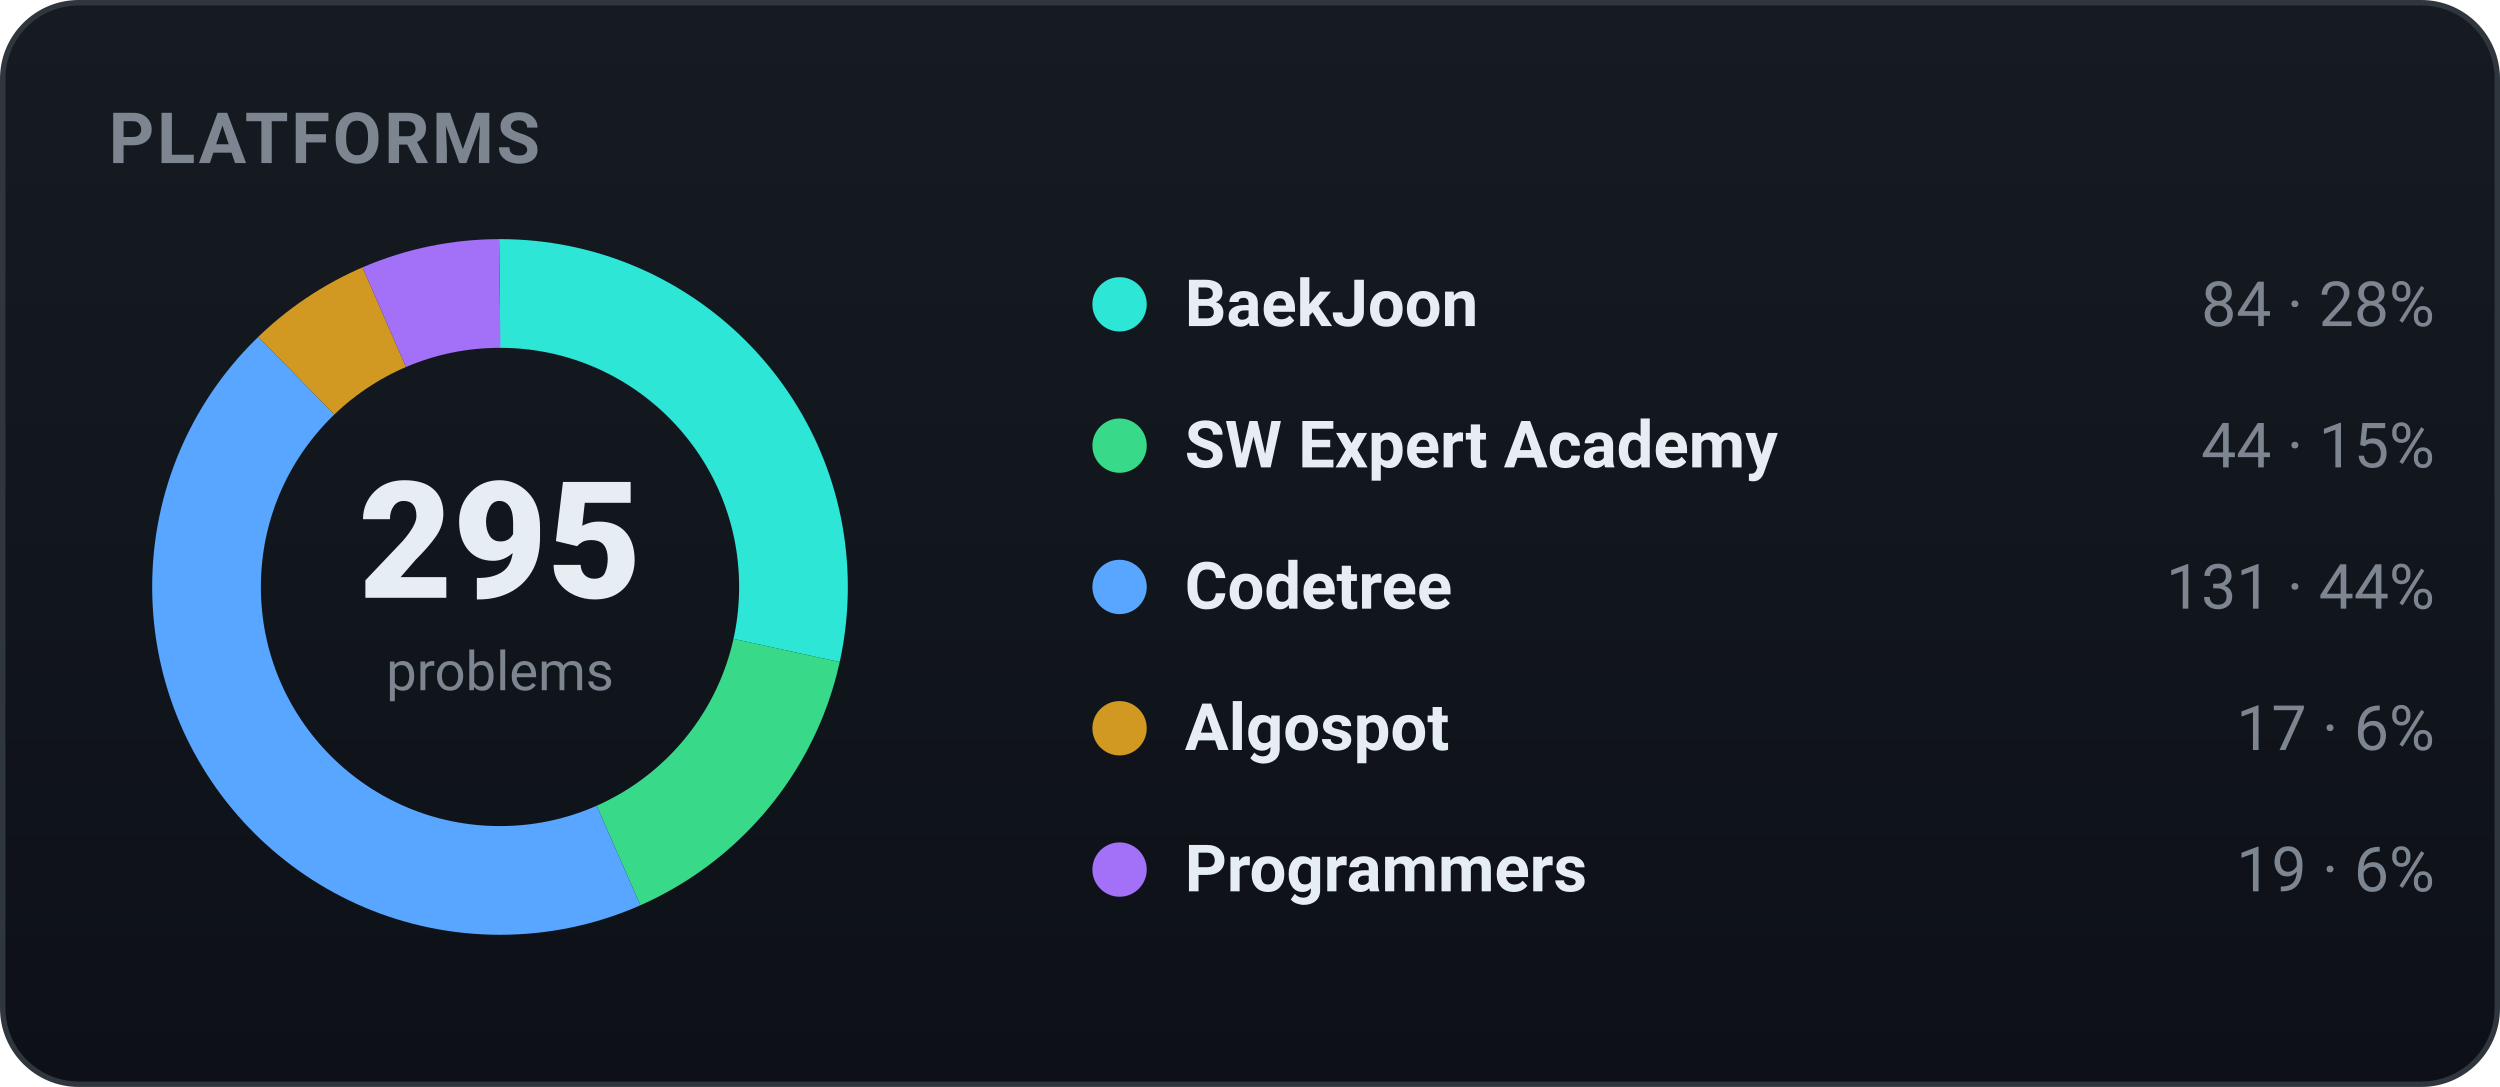
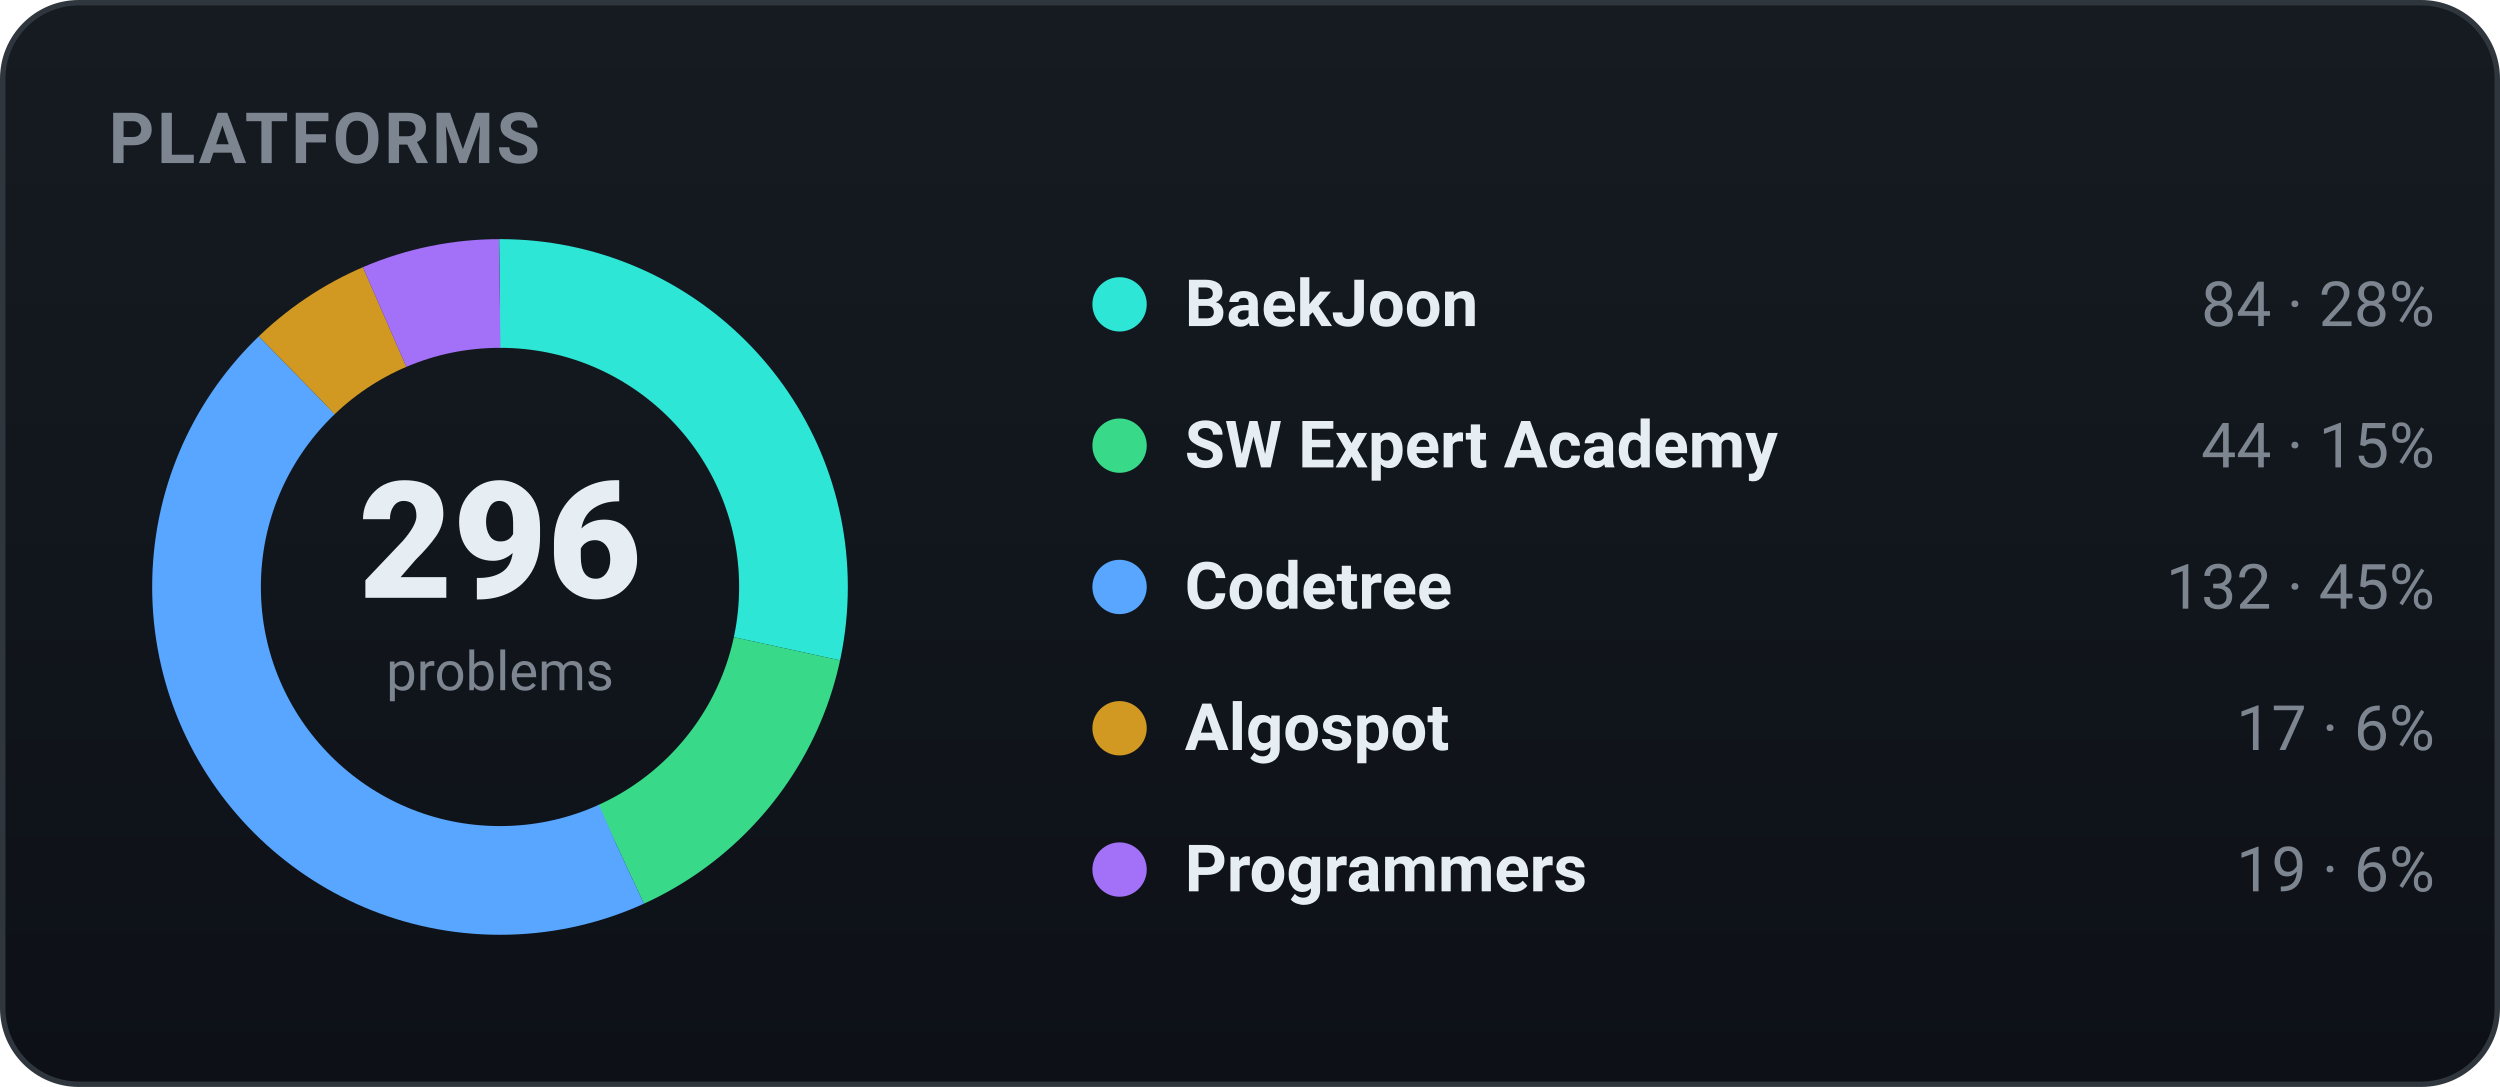
<svg xmlns="http://www.w3.org/2000/svg" width="460" height="200" viewBox="0 0 460 200" role="img" font-family="-apple-system,BlinkMacSystemFont,'Segoe UI',Roboto,'Apple SD Gothic Neo','Malgun Gothic',sans-serif">
  <defs>
    <linearGradient id="bgg" x1="0" y1="0" x2="0" y2="1">
      <stop offset="0" stop-color="#161b22" />
      <stop offset="1" stop-color="#0d1117" />
    </linearGradient>
  </defs>
  <rect x="0.5" y="0.5" width="459" height="199" rx="14" fill="url(#bgg)" stroke="#30363d" />
  <text x="20" y="30" font-family="-apple-system,BlinkMacSystemFont,'Segoe UI',Roboto,'Apple SD Gothic Neo','Malgun Gothic',sans-serif" font-size="13" font-weight="700" fill="#7d8590" letter-spacing="0.5">PLATFORMS</text>
-   <circle cx="92" cy="108" r="54" fill="none" stroke="#2ee6d6" stroke-width="20" stroke-dasharray="96.61 242.68" stroke-dashoffset="-0.00" transform="rotate(-90 92 108)" />
-   <circle cx="92" cy="108" r="54" fill="none" stroke="#39d98a" stroke-width="20" stroke-dasharray="50.61 288.69" stroke-dashoffset="-96.61" transform="rotate(-90 92 108)" />
-   <circle cx="92" cy="108" r="54" fill="none" stroke="#58a6ff" stroke-width="20" stroke-dasharray="150.67 188.62" stroke-dashoffset="-147.22" transform="rotate(-90 92 108)" />
-   <circle cx="92" cy="108" r="54" fill="none" stroke="#d29922" stroke-width="20" stroke-dasharray="19.55 319.74" stroke-dashoffset="-297.89" transform="rotate(-90 92 108)" />
-   <circle cx="92" cy="108" r="54" fill="none" stroke="#a371f7" stroke-width="20" stroke-dasharray="21.85 317.44" stroke-dashoffset="-317.44" transform="rotate(-90 92 108)" />
-   <text x="92" y="110" text-anchor="middle" font-size="30" font-weight="800" fill="#e6edf3">295</text>
+   <circle cx="92" cy="108" r="54" fill="none" stroke="#2ee6d6" stroke-width="20" stroke-dasharray="96.29 243.01" stroke-dashoffset="-0.00" transform="rotate(-90 92 108)" />
+   <circle cx="92" cy="108" r="54" fill="none" stroke="#39d98a" stroke-width="20" stroke-dasharray="50.44 288.86" stroke-dashoffset="-96.29" transform="rotate(-90 92 108)" />
+   <circle cx="92" cy="108" r="54" fill="none" stroke="#58a6ff" stroke-width="20" stroke-dasharray="151.31 187.99" stroke-dashoffset="-146.72" transform="rotate(-90 92 108)" />
+   <circle cx="92" cy="108" r="54" fill="none" stroke="#d29922" stroke-width="20" stroke-dasharray="19.49 319.81" stroke-dashoffset="-298.03" transform="rotate(-90 92 108)" />
+   <circle cx="92" cy="108" r="54" fill="none" stroke="#a371f7" stroke-width="20" stroke-dasharray="21.78 317.51" stroke-dashoffset="-317.51" transform="rotate(-90 92 108)" />
+   <text x="92" y="110" text-anchor="middle" font-size="30" font-weight="800" fill="#e6edf3">296</text>
  <text x="92" y="127" text-anchor="middle" font-size="10" fill="#7d8590">problems</text>
  <circle cx="206" cy="56" r="5" fill="#2ee6d6" />
  <text x="218" y="60" font-size="12" font-weight="600" fill="#e6edf3">BaekJoon</text>
  <text x="448" y="60" text-anchor="end" font-size="11.5" fill="#7d8590">84 · 28%</text>
  <circle cx="206" cy="82" r="5" fill="#39d98a" />
  <text x="218" y="86" font-size="12" font-weight="600" fill="#e6edf3">SW Expert Academy</text>
  <text x="448" y="86" text-anchor="end" font-size="11.5" fill="#7d8590">44 · 15%</text>
  <circle cx="206" cy="108" r="5" fill="#58a6ff" />
  <text x="218" y="112" font-size="12" font-weight="600" fill="#e6edf3">Codetree</text>
-   <text x="448" y="112" text-anchor="end" font-size="11.5" fill="#7d8590">131 · 44%</text>
+   <text x="448" y="112" text-anchor="end" font-size="11.5" fill="#7d8590">132 · 45%</text>
  <circle cx="206" cy="134" r="5" fill="#d29922" />
  <text x="218" y="138" font-size="12" font-weight="600" fill="#e6edf3">Algospot</text>
  <text x="448" y="138" text-anchor="end" font-size="11.5" fill="#7d8590">17 · 6%</text>
  <circle cx="206" cy="160" r="5" fill="#a371f7" />
  <text x="218" y="164" font-size="12" font-weight="600" fill="#e6edf3">Programmers</text>
  <text x="448" y="164" text-anchor="end" font-size="11.5" fill="#7d8590">19 · 6%</text>
</svg>
